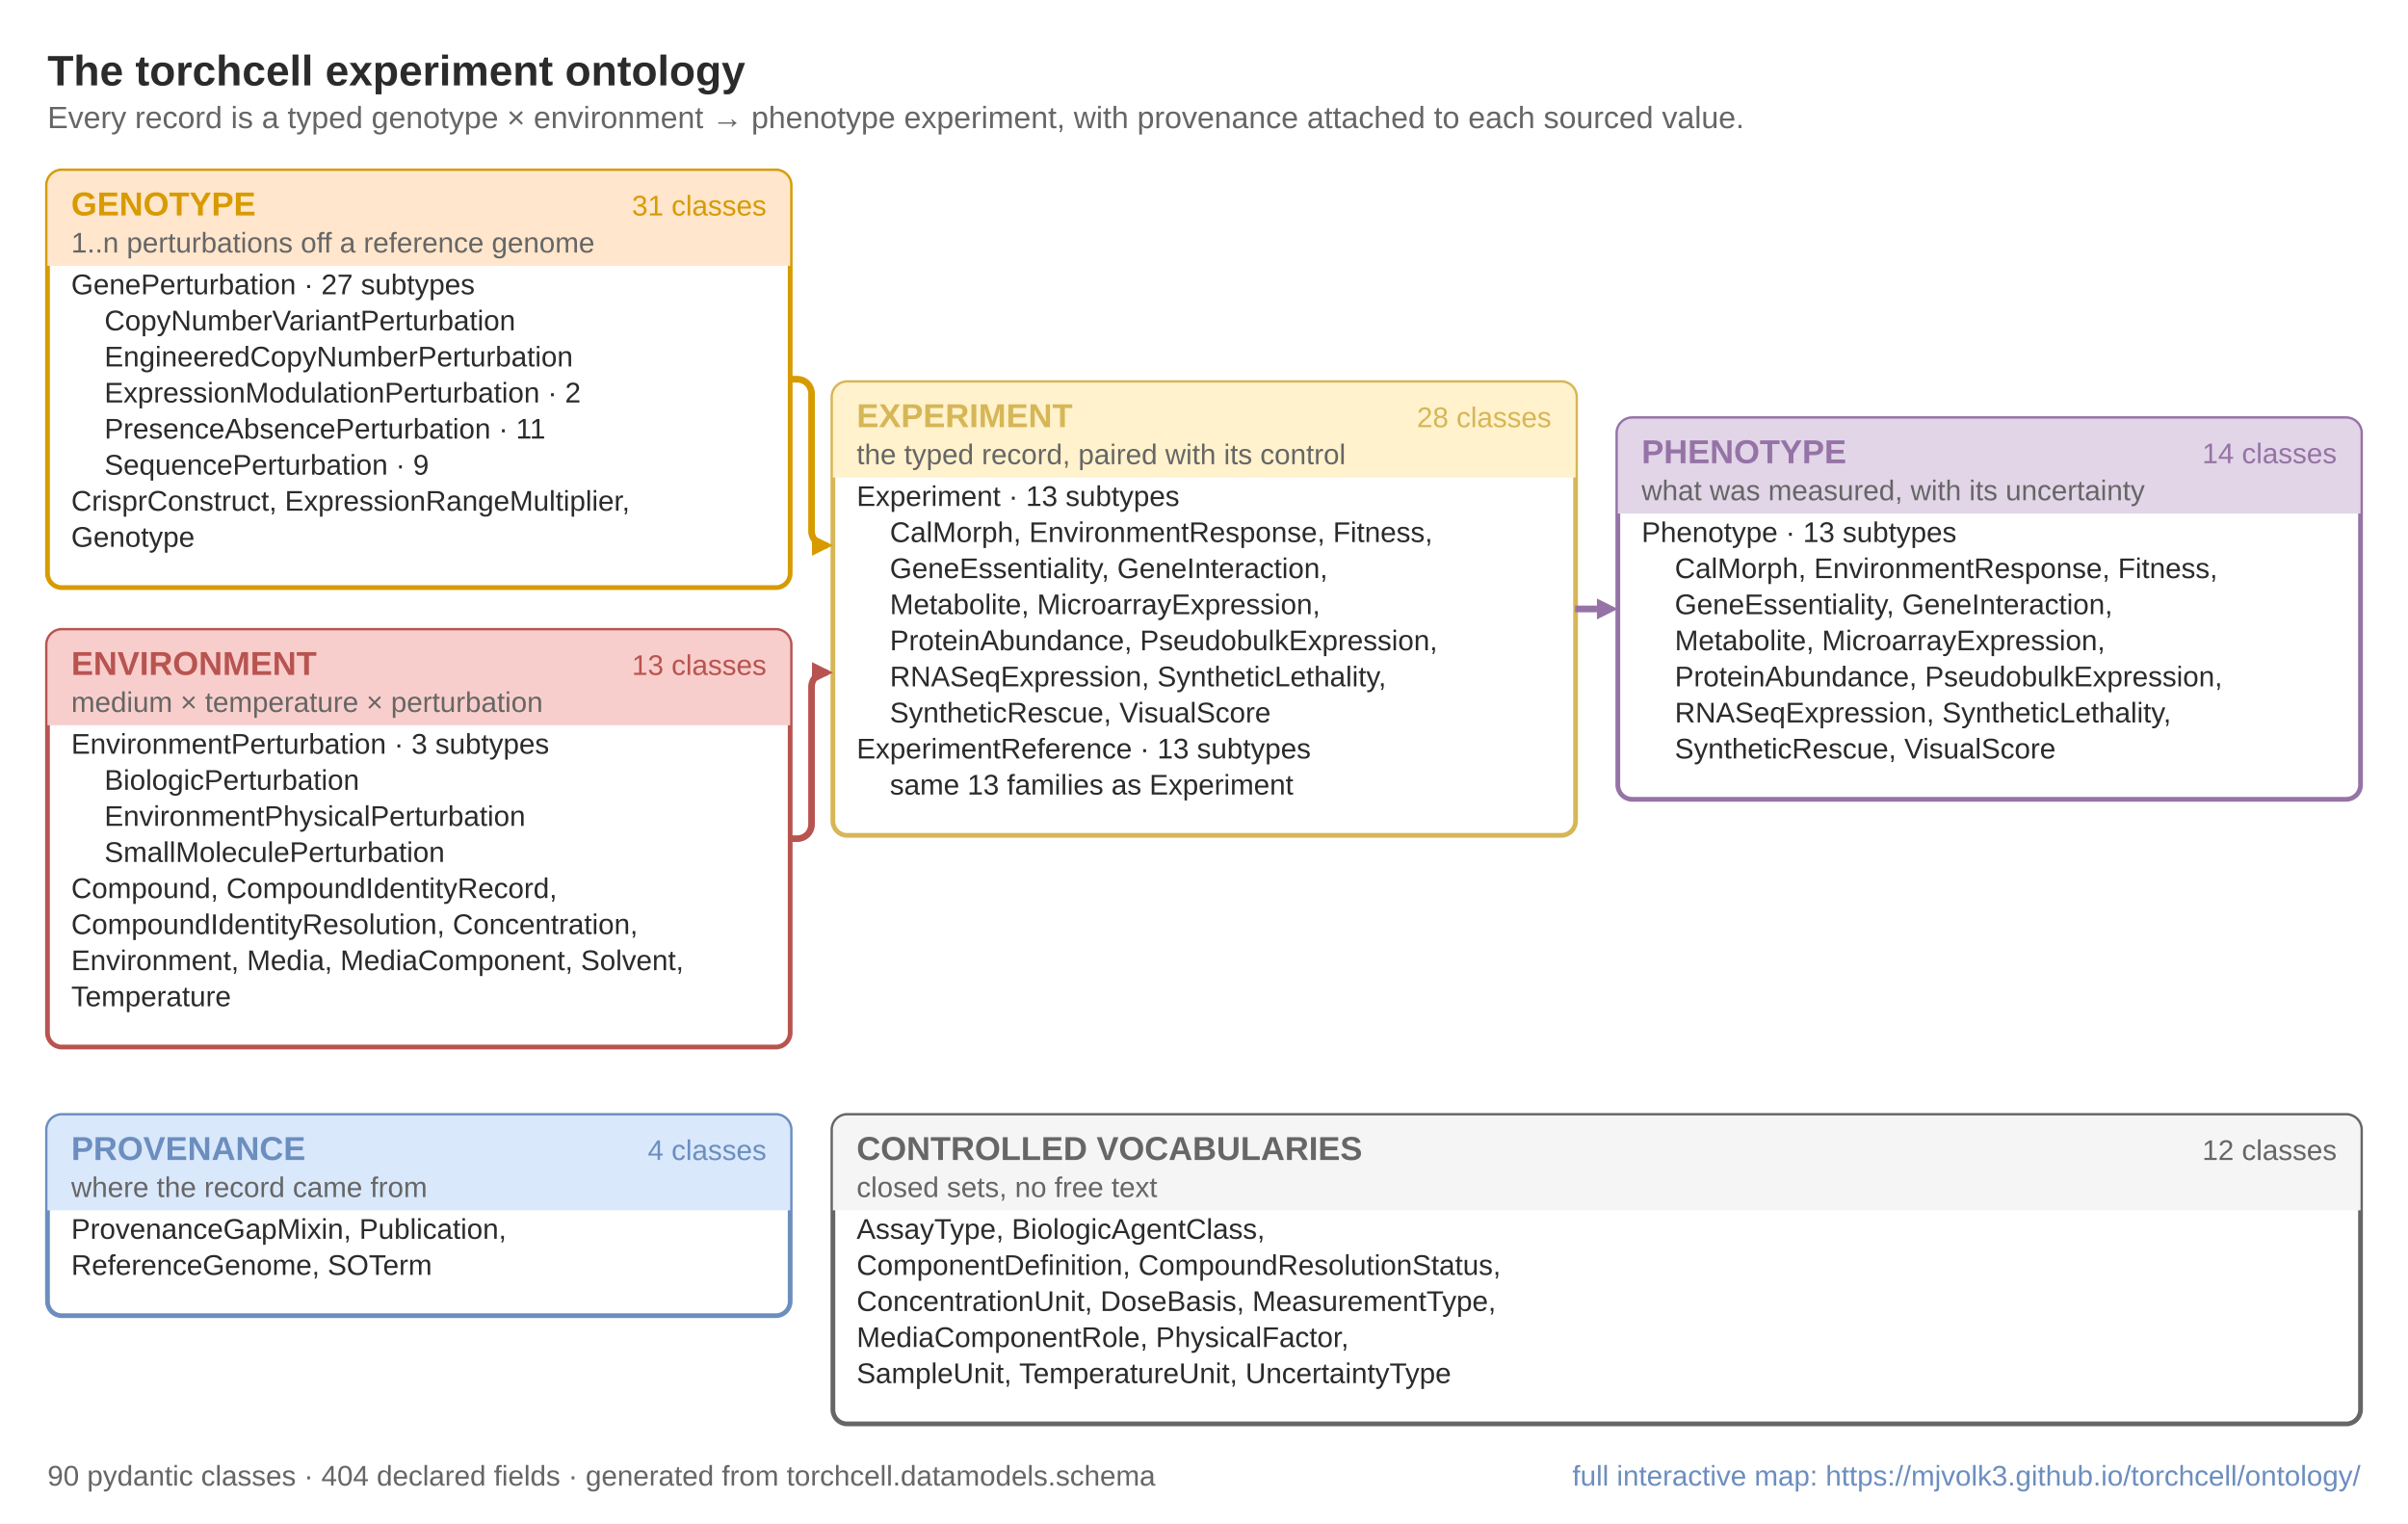
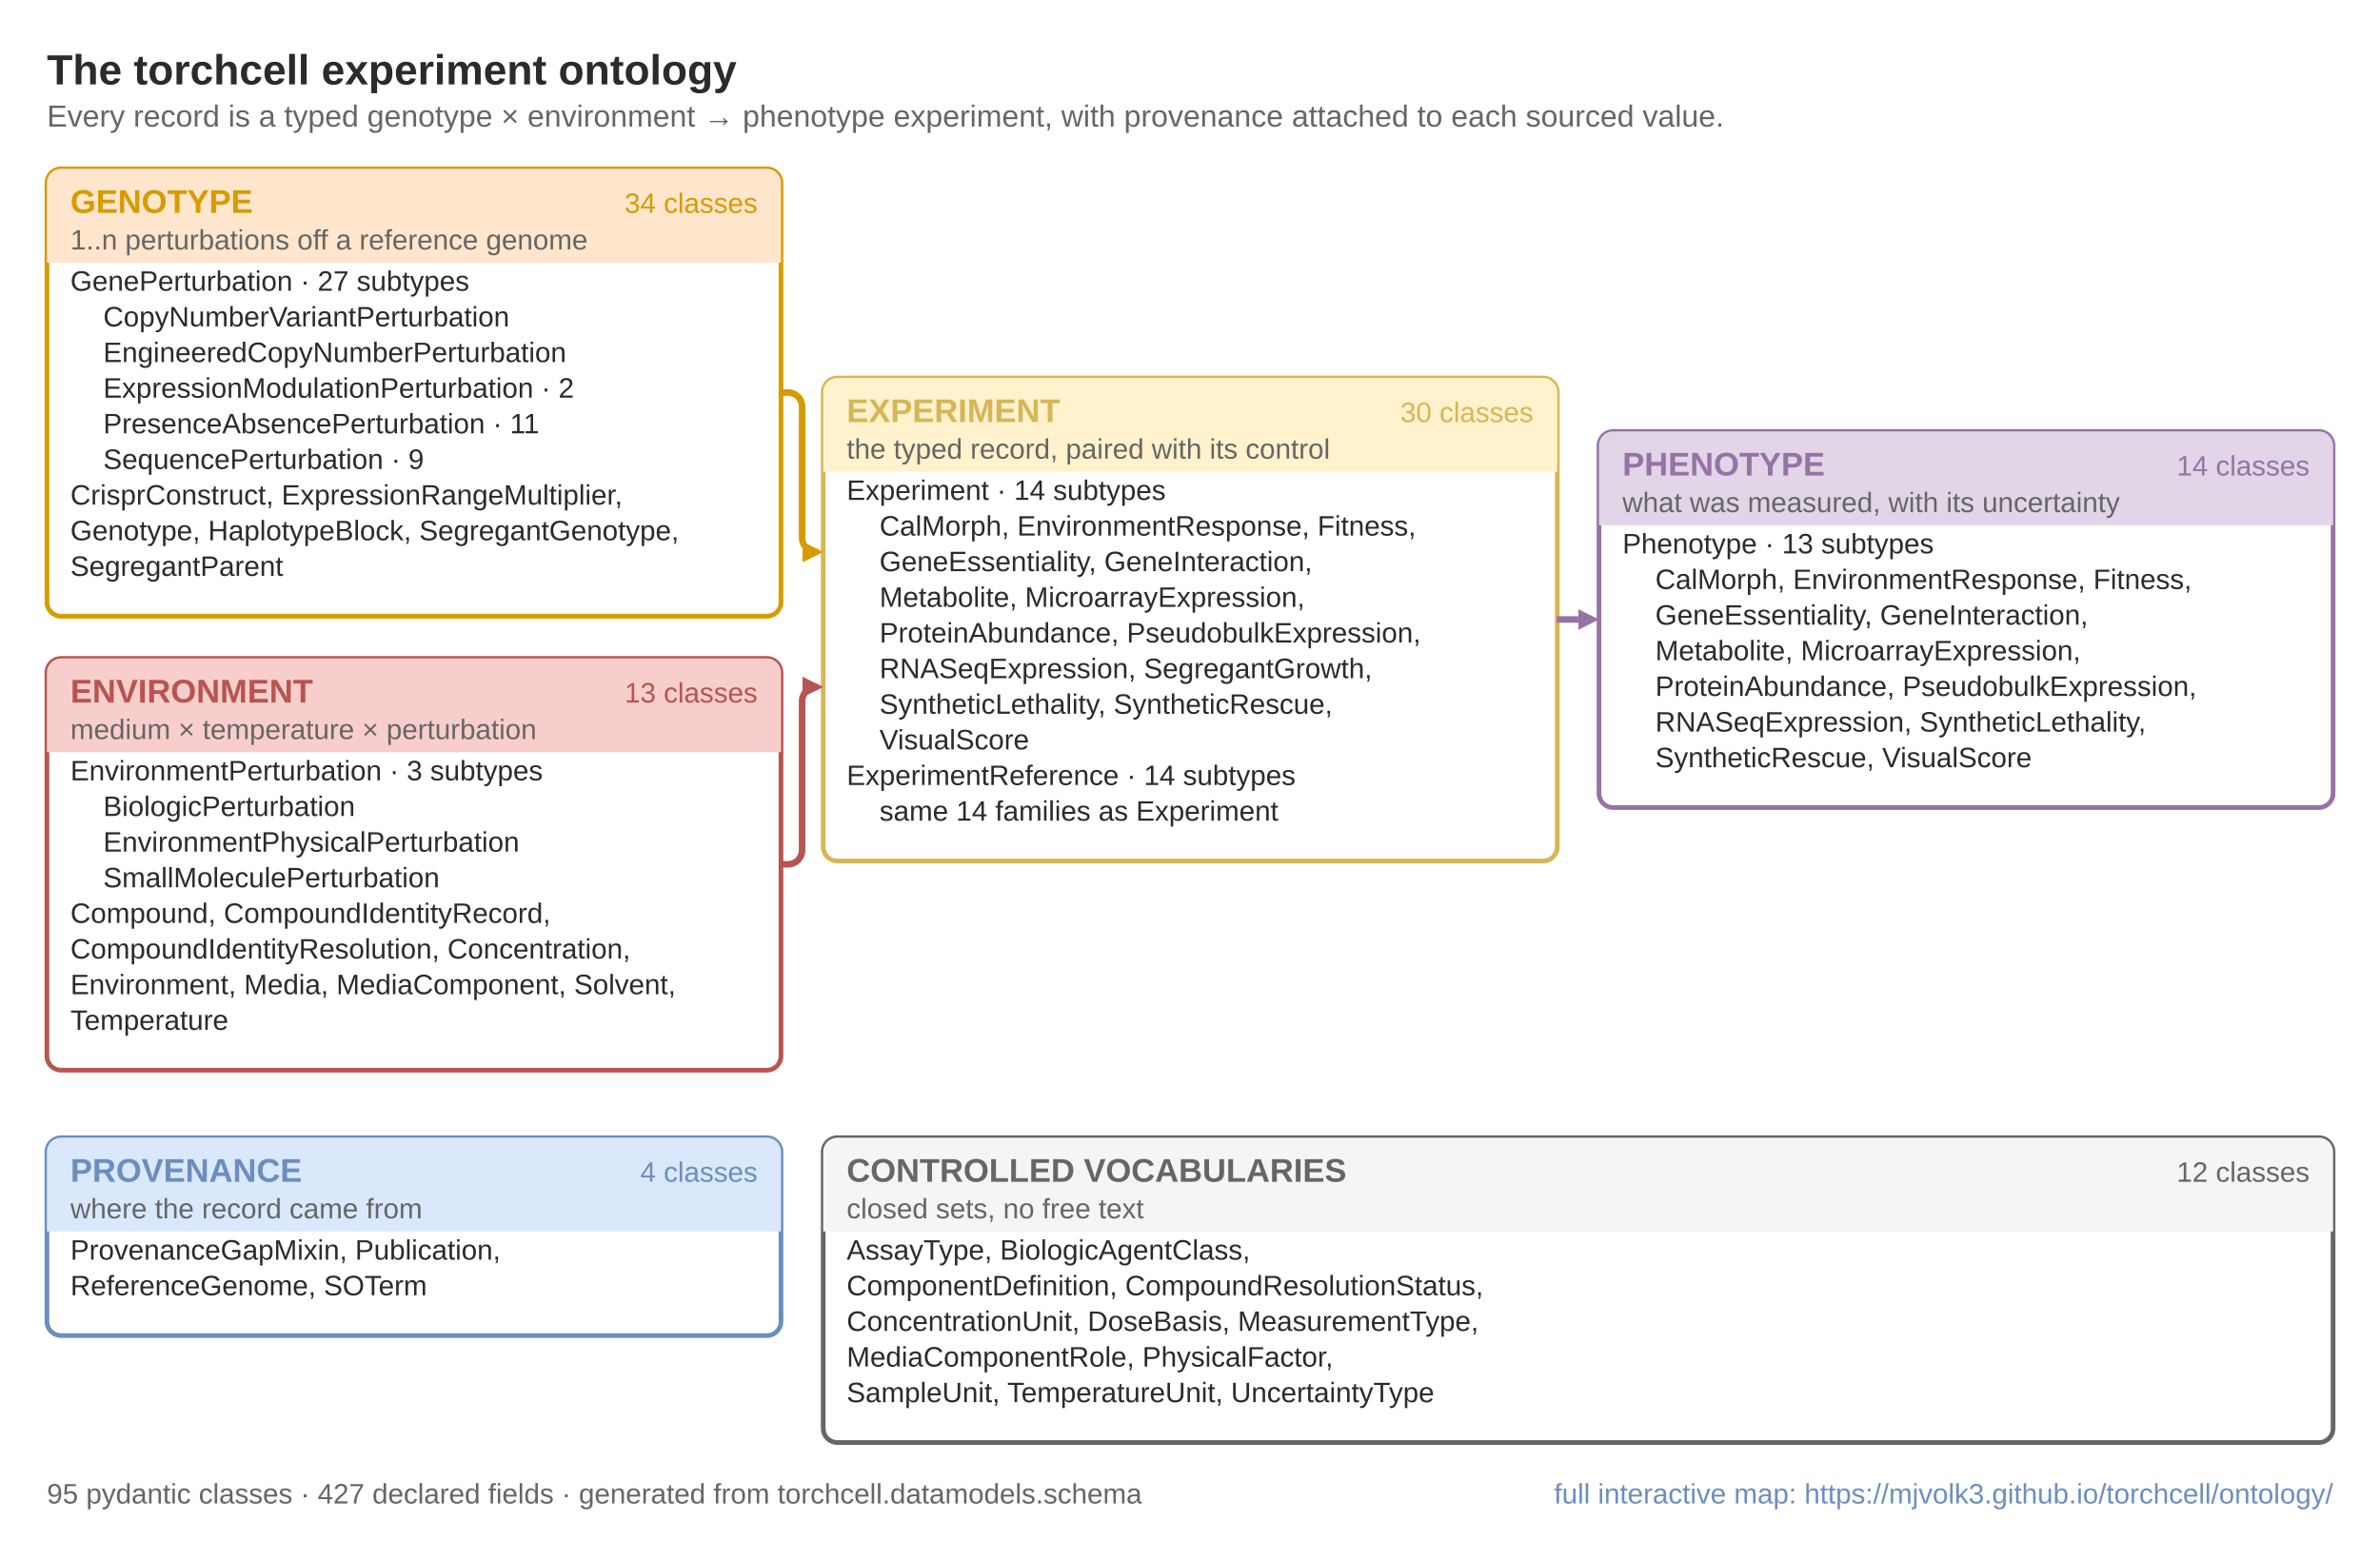
- <svg xmlns="http://www.w3.org/2000/svg" width="179.00mm" height="113.24mm" viewBox="0 0 507.4 321.0" font-family="Arial, Helvetica, sans-serif">
+ <svg xmlns="http://www.w3.org/2000/svg" width="179.00mm" height="115.92mm" viewBox="0 0 507.4 328.6" font-family="Arial, Helvetica, sans-serif">
  <style>text{font-family:Arial,Helvetica,sans-serif}</style>
  <rect width="100%" height="100%" fill="#FFFFFF" />
  <text x="10.0" y="18.0" font-size="9" font-weight="700" fill="#2B2B2B">The torchcell experiment ontology</text>
  <text x="10.0" y="27.0" font-size="6.5" fill="#666666">Every record is a typed genotype × environment → phenotype experiment, with provenance attached to each sourced value.</text>
-   <rect x="10.0" y="36.0" width="156.5" height="87.8" rx="3" fill="#FFFFFF" stroke="#D79B00" stroke-width="1" />
+   <rect x="10.0" y="36.0" width="156.5" height="95.4" rx="3" fill="#FFFFFF" stroke="#D79B00" stroke-width="1" />
  <path d="M10.0 39.0 a3 3 0 0 1 3 -3 h150.5 a3 3 0 0 1 3 3 v17.0 h-156.5 Z" fill="#FFE6CC" />
  <text x="15.0" y="45.4" font-size="7" font-weight="700" fill="#D79B00">GENOTYPE</text>
-   <text x="161.5" y="45.4" font-size="6" text-anchor="end" fill="#D79B00">31 classes</text>
+   <text x="161.5" y="45.4" font-size="6" text-anchor="end" fill="#D79B00">34 classes</text>
  <text x="15.0" y="53.2" font-size="6" fill="#666666">1..n perturbations off a reference genome</text>
  <text x="15.0" y="62.0" font-size="6" fill="#2B2B2B">GenePerturbation  ·  27 subtypes</text>
  <text x="22.0" y="69.6" font-size="6" fill="#2B2B2B">CopyNumberVariantPerturbation</text>
  <text x="22.0" y="77.2" font-size="6" fill="#2B2B2B">EngineeredCopyNumberPerturbation</text>
  <text x="22.0" y="84.8" font-size="6" fill="#2B2B2B">ExpressionModulationPerturbation  ·  2</text>
  <text x="22.0" y="92.4" font-size="6" fill="#2B2B2B">PresenceAbsencePerturbation  ·  11</text>
  <text x="22.0" y="100.0" font-size="6" fill="#2B2B2B">SequencePerturbation  ·  9</text>
  <text x="15.0" y="107.6" font-size="6" fill="#2B2B2B">CrisprConstruct, ExpressionRangeMultiplier,</text>
-   <text x="15.0" y="115.2" font-size="6" fill="#2B2B2B">Genotype</text>
-   <rect x="10.0" y="132.8" width="156.5" height="87.8" rx="3" fill="#FFFFFF" stroke="#B85450" stroke-width="1" />
-   <path d="M10.0 135.8 a3 3 0 0 1 3 -3 h150.5 a3 3 0 0 1 3 3 v17.0 h-156.5 Z" fill="#F8CECC" />
-   <text x="15.0" y="142.2" font-size="7" font-weight="700" fill="#B85450">ENVIRONMENT</text>
-   <text x="161.5" y="142.2" font-size="6" text-anchor="end" fill="#B85450">13 classes</text>
-   <text x="15.0" y="150.0" font-size="6" fill="#666666">medium × temperature × perturbation</text>
-   <text x="15.0" y="158.8" font-size="6" fill="#2B2B2B">EnvironmentPerturbation  ·  3 subtypes</text>
-   <text x="22.0" y="166.4" font-size="6" fill="#2B2B2B">BiologicPerturbation</text>
-   <text x="22.0" y="174.0" font-size="6" fill="#2B2B2B">EnvironmentPhysicalPerturbation</text>
-   <text x="22.0" y="181.6" font-size="6" fill="#2B2B2B">SmallMoleculePerturbation</text>
-   <text x="15.0" y="189.2" font-size="6" fill="#2B2B2B">Compound, CompoundIdentityRecord,</text>
-   <text x="15.0" y="196.8" font-size="6" fill="#2B2B2B">CompoundIdentityResolution, Concentration,</text>
-   <text x="15.0" y="204.4" font-size="6" fill="#2B2B2B">Environment, Media, MediaComponent, Solvent,</text>
-   <text x="15.0" y="212.0" font-size="6" fill="#2B2B2B">Temperature</text>
-   <rect x="175.5" y="80.6" width="156.5" height="95.4" rx="3" fill="#FFFFFF" stroke="#D6B656" stroke-width="1" />
+   <text x="15.0" y="115.2" font-size="6" fill="#2B2B2B">Genotype, HaplotypeBlock, SegregantGenotype,</text>
+   <text x="15.0" y="122.8" font-size="6" fill="#2B2B2B">SegregantParent</text>
+   <rect x="10.0" y="140.4" width="156.5" height="87.8" rx="3" fill="#FFFFFF" stroke="#B85450" stroke-width="1" />
+   <path d="M10.0 143.4 a3 3 0 0 1 3 -3 h150.5 a3 3 0 0 1 3 3 v17.0 h-156.5 Z" fill="#F8CECC" />
+   <text x="15.0" y="149.8" font-size="7" font-weight="700" fill="#B85450">ENVIRONMENT</text>
+   <text x="161.5" y="149.8" font-size="6" text-anchor="end" fill="#B85450">13 classes</text>
+   <text x="15.0" y="157.6" font-size="6" fill="#666666">medium × temperature × perturbation</text>
+   <text x="15.0" y="166.4" font-size="6" fill="#2B2B2B">EnvironmentPerturbation  ·  3 subtypes</text>
+   <text x="22.0" y="174.0" font-size="6" fill="#2B2B2B">BiologicPerturbation</text>
+   <text x="22.0" y="181.6" font-size="6" fill="#2B2B2B">EnvironmentPhysicalPerturbation</text>
+   <text x="22.0" y="189.2" font-size="6" fill="#2B2B2B">SmallMoleculePerturbation</text>
+   <text x="15.0" y="196.8" font-size="6" fill="#2B2B2B">Compound, CompoundIdentityRecord,</text>
+   <text x="15.0" y="204.4" font-size="6" fill="#2B2B2B">CompoundIdentityResolution, Concentration,</text>
+   <text x="15.0" y="212.0" font-size="6" fill="#2B2B2B">Environment, Media, MediaComponent, Solvent,</text>
+   <text x="15.0" y="219.6" font-size="6" fill="#2B2B2B">Temperature</text>
+   <rect x="175.5" y="80.6" width="156.5" height="103.0" rx="3" fill="#FFFFFF" stroke="#D6B656" stroke-width="1" />
  <path d="M175.5 83.6 a3 3 0 0 1 3 -3 h150.5 a3 3 0 0 1 3 3 v17.0 h-156.5 Z" fill="#FFF2CC" />
  <text x="180.5" y="90.0" font-size="7" font-weight="700" fill="#D6B656">EXPERIMENT</text>
-   <text x="326.9" y="90.0" font-size="6" text-anchor="end" fill="#D6B656">28 classes</text>
+   <text x="326.9" y="90.0" font-size="6" text-anchor="end" fill="#D6B656">30 classes</text>
  <text x="180.5" y="97.8" font-size="6" fill="#666666">the typed record, paired with its control</text>
-   <text x="180.5" y="106.6" font-size="6" fill="#2B2B2B">Experiment  ·  13 subtypes</text>
+   <text x="180.5" y="106.6" font-size="6" fill="#2B2B2B">Experiment  ·  14 subtypes</text>
  <text x="187.5" y="114.2" font-size="6" fill="#2B2B2B">CalMorph, EnvironmentResponse, Fitness,</text>
  <text x="187.5" y="121.8" font-size="6" fill="#2B2B2B">GeneEssentiality, GeneInteraction,</text>
  <text x="187.5" y="129.4" font-size="6" fill="#2B2B2B">Metabolite, MicroarrayExpression,</text>
  <text x="187.5" y="137.0" font-size="6" fill="#2B2B2B">ProteinAbundance, PseudobulkExpression,</text>
-   <text x="187.5" y="144.6" font-size="6" fill="#2B2B2B">RNASeqExpression, SyntheticLethality,</text>
-   <text x="187.5" y="152.2" font-size="6" fill="#2B2B2B">SyntheticRescue, VisualScore</text>
-   <text x="180.5" y="159.8" font-size="6" fill="#2B2B2B">ExperimentReference  ·  13 subtypes</text>
-   <text x="187.5" y="167.4" font-size="6" fill="#2B2B2B">same 13 families as Experiment</text>
-   <rect x="340.9" y="88.2" width="156.5" height="80.2" rx="3" fill="#FFFFFF" stroke="#9673A6" stroke-width="1" />
-   <path d="M340.9 91.2 a3 3 0 0 1 3 -3 h150.5 a3 3 0 0 1 3 3 v17.0 h-156.5 Z" fill="#E1D5E7" />
-   <text x="345.9" y="97.6" font-size="7" font-weight="700" fill="#9673A6">PHENOTYPE</text>
-   <text x="492.4" y="97.6" font-size="6" text-anchor="end" fill="#9673A6">14 classes</text>
-   <text x="345.9" y="105.4" font-size="6" fill="#666666">what was measured, with its uncertainty</text>
-   <text x="345.9" y="114.2" font-size="6" fill="#2B2B2B">Phenotype  ·  13 subtypes</text>
-   <text x="352.9" y="121.8" font-size="6" fill="#2B2B2B">CalMorph, EnvironmentResponse, Fitness,</text>
-   <text x="352.9" y="129.4" font-size="6" fill="#2B2B2B">GeneEssentiality, GeneInteraction,</text>
-   <text x="352.9" y="137.0" font-size="6" fill="#2B2B2B">Metabolite, MicroarrayExpression,</text>
-   <text x="352.9" y="144.6" font-size="6" fill="#2B2B2B">ProteinAbundance, PseudobulkExpression,</text>
-   <text x="352.9" y="152.2" font-size="6" fill="#2B2B2B">RNASeqExpression, SyntheticLethality,</text>
-   <text x="352.9" y="159.8" font-size="6" fill="#2B2B2B">SyntheticRescue, VisualScore</text>
-   <rect x="10.0" y="235.0" width="156.5" height="42.2" rx="3" fill="#FFFFFF" stroke="#6C8EBF" stroke-width="1" />
-   <path d="M10.0 238.0 a3 3 0 0 1 3 -3 h150.5 a3 3 0 0 1 3 3 v17.0 h-156.5 Z" fill="#DAE8FC" />
-   <text x="15.0" y="244.4" font-size="7" font-weight="700" fill="#6C8EBF">PROVENANCE</text>
-   <text x="161.5" y="244.4" font-size="6" text-anchor="end" fill="#6C8EBF">4 classes</text>
-   <text x="15.0" y="252.2" font-size="6" fill="#666666">where the record came from</text>
-   <text x="15.0" y="261.0" font-size="6" fill="#2B2B2B">ProvenanceGapMixin, Publication,</text>
-   <text x="15.0" y="268.6" font-size="6" fill="#2B2B2B">ReferenceGenome, SOTerm</text>
-   <rect x="175.5" y="235.0" width="321.9" height="65.0" rx="3" fill="#FFFFFF" stroke="#666666" stroke-width="1" />
-   <path d="M175.5 238.0 a3 3 0 0 1 3 -3 h315.9 a3 3 0 0 1 3 3 v17.0 h-321.9 Z" fill="#F5F5F5" />
-   <text x="180.5" y="244.4" font-size="7" font-weight="700" fill="#666666">CONTROLLED VOCABULARIES</text>
-   <text x="492.4" y="244.4" font-size="6" text-anchor="end" fill="#666666">12 classes</text>
-   <text x="180.5" y="252.2" font-size="6" fill="#666666">closed sets, no free text</text>
-   <text x="180.5" y="261.0" font-size="6" fill="#2B2B2B">AssayType, BiologicAgentClass,</text>
-   <text x="180.5" y="268.6" font-size="6" fill="#2B2B2B">ComponentDefinition, CompoundResolutionStatus,</text>
-   <text x="180.5" y="276.2" font-size="6" fill="#2B2B2B">ConcentrationUnit, DoseBasis, MeasurementType,</text>
-   <text x="180.5" y="283.8" font-size="6" fill="#2B2B2B">MediaComponentRole, PhysicalFactor,</text>
-   <text x="180.5" y="291.4" font-size="6" fill="#2B2B2B">SampleUnit, TemperatureUnit, UncertaintyType</text>
-   <path d="M166.5 79.9 H168.0 A3.0 3.0 0 0 1 171.0 82.9 V111.9 A3.0 3.0 0 0 0 174.0 114.9 H171.1" fill="none" stroke="#D79B00" stroke-width="1.4" stroke-linecap="butt" stroke-linejoin="round" />
-   <path d="M175.5 114.9 l-4.4 -2.2 v4.4 Z" fill="#D79B00" />
-   <path d="M166.5 176.7 H168.0 A3.0 3.0 0 0 0 171.0 173.7 V144.7 A3.0 3.0 0 0 1 174.0 141.7 H171.1" fill="none" stroke="#B85450" stroke-width="1.4" stroke-linecap="butt" stroke-linejoin="round" />
-   <path d="M175.5 141.7 l-4.4 -2.2 v4.4 Z" fill="#B85450" />
-   <path d="M331.9 128.3 H336.5" fill="none" stroke="#9673A6" stroke-width="1.4" stroke-linecap="butt" stroke-linejoin="round" />
-   <path d="M340.9 128.3 l-4.4 -2.2 v4.4 Z" fill="#9673A6" />
-   <text x="10.0" y="313.0" font-size="6" fill="#666666">90 pydantic classes · 404 declared fields · generated from torchcell.datamodels.schema</text>
-   <text x="497.4" y="313.0" font-size="6" text-anchor="end" fill="#6C8EBF">full interactive map: https://mjvolk3.github.io/torchcell/ontology/</text>
+   <text x="187.5" y="144.6" font-size="6" fill="#2B2B2B">RNASeqExpression, SegregantGrowth,</text>
+   <text x="187.5" y="152.2" font-size="6" fill="#2B2B2B">SyntheticLethality, SyntheticRescue,</text>
+   <text x="187.5" y="159.8" font-size="6" fill="#2B2B2B">VisualScore</text>
+   <text x="180.5" y="167.4" font-size="6" fill="#2B2B2B">ExperimentReference  ·  14 subtypes</text>
+   <text x="187.5" y="175.0" font-size="6" fill="#2B2B2B">same 14 families as Experiment</text>
+   <rect x="340.9" y="92.0" width="156.5" height="80.2" rx="3" fill="#FFFFFF" stroke="#9673A6" stroke-width="1" />
+   <path d="M340.9 95.0 a3 3 0 0 1 3 -3 h150.5 a3 3 0 0 1 3 3 v17.0 h-156.5 Z" fill="#E1D5E7" />
+   <text x="345.9" y="101.4" font-size="7" font-weight="700" fill="#9673A6">PHENOTYPE</text>
+   <text x="492.4" y="101.4" font-size="6" text-anchor="end" fill="#9673A6">14 classes</text>
+   <text x="345.9" y="109.2" font-size="6" fill="#666666">what was measured, with its uncertainty</text>
+   <text x="345.9" y="118.0" font-size="6" fill="#2B2B2B">Phenotype  ·  13 subtypes</text>
+   <text x="352.9" y="125.6" font-size="6" fill="#2B2B2B">CalMorph, EnvironmentResponse, Fitness,</text>
+   <text x="352.9" y="133.2" font-size="6" fill="#2B2B2B">GeneEssentiality, GeneInteraction,</text>
+   <text x="352.9" y="140.8" font-size="6" fill="#2B2B2B">Metabolite, MicroarrayExpression,</text>
+   <text x="352.9" y="148.4" font-size="6" fill="#2B2B2B">ProteinAbundance, PseudobulkExpression,</text>
+   <text x="352.9" y="156.0" font-size="6" fill="#2B2B2B">RNASeqExpression, SyntheticLethality,</text>
+   <text x="352.9" y="163.6" font-size="6" fill="#2B2B2B">SyntheticRescue, VisualScore</text>
+   <rect x="10.0" y="242.6" width="156.5" height="42.2" rx="3" fill="#FFFFFF" stroke="#6C8EBF" stroke-width="1" />
+   <path d="M10.0 245.6 a3 3 0 0 1 3 -3 h150.5 a3 3 0 0 1 3 3 v17.0 h-156.5 Z" fill="#DAE8FC" />
+   <text x="15.0" y="252.0" font-size="7" font-weight="700" fill="#6C8EBF">PROVENANCE</text>
+   <text x="161.5" y="252.0" font-size="6" text-anchor="end" fill="#6C8EBF">4 classes</text>
+   <text x="15.0" y="259.8" font-size="6" fill="#666666">where the record came from</text>
+   <text x="15.0" y="268.6" font-size="6" fill="#2B2B2B">ProvenanceGapMixin, Publication,</text>
+   <text x="15.0" y="276.2" font-size="6" fill="#2B2B2B">ReferenceGenome, SOTerm</text>
+   <rect x="175.5" y="242.6" width="321.9" height="65.0" rx="3" fill="#FFFFFF" stroke="#666666" stroke-width="1" />
+   <path d="M175.5 245.6 a3 3 0 0 1 3 -3 h315.9 a3 3 0 0 1 3 3 v17.0 h-321.9 Z" fill="#F5F5F5" />
+   <text x="180.5" y="252.0" font-size="7" font-weight="700" fill="#666666">CONTROLLED VOCABULARIES</text>
+   <text x="492.4" y="252.0" font-size="6" text-anchor="end" fill="#666666">12 classes</text>
+   <text x="180.5" y="259.8" font-size="6" fill="#666666">closed sets, no free text</text>
+   <text x="180.5" y="268.6" font-size="6" fill="#2B2B2B">AssayType, BiologicAgentClass,</text>
+   <text x="180.5" y="276.2" font-size="6" fill="#2B2B2B">ComponentDefinition, CompoundResolutionStatus,</text>
+   <text x="180.5" y="283.8" font-size="6" fill="#2B2B2B">ConcentrationUnit, DoseBasis, MeasurementType,</text>
+   <text x="180.5" y="291.4" font-size="6" fill="#2B2B2B">MediaComponentRole, PhysicalFactor,</text>
+   <text x="180.5" y="299.0" font-size="6" fill="#2B2B2B">SampleUnit, TemperatureUnit, UncertaintyType</text>
+   <path d="M166.5 83.7 H168.0 A3.0 3.0 0 0 1 171.0 86.7 V114.7 A3.0 3.0 0 0 0 174.0 117.7 H171.1" fill="none" stroke="#D79B00" stroke-width="1.4" stroke-linecap="butt" stroke-linejoin="round" />
+   <path d="M175.5 117.7 l-4.4 -2.2 v4.4 Z" fill="#D79B00" />
+   <path d="M166.5 184.3 H168.0 A3.0 3.0 0 0 0 171.0 181.3 V149.5 A3.0 3.0 0 0 1 174.0 146.5 H171.1" fill="none" stroke="#B85450" stroke-width="1.4" stroke-linecap="butt" stroke-linejoin="round" />
+   <path d="M175.5 146.5 l-4.4 -2.2 v4.4 Z" fill="#B85450" />
+   <path d="M331.9 132.1 H336.5" fill="none" stroke="#9673A6" stroke-width="1.4" stroke-linecap="butt" stroke-linejoin="round" />
+   <path d="M340.9 132.1 l-4.4 -2.2 v4.4 Z" fill="#9673A6" />
+   <text x="10.0" y="320.6" font-size="6" fill="#666666">95 pydantic classes · 427 declared fields · generated from torchcell.datamodels.schema</text>
+   <text x="497.4" y="320.6" font-size="6" text-anchor="end" fill="#6C8EBF">full interactive map: https://mjvolk3.github.io/torchcell/ontology/</text>
</svg>
